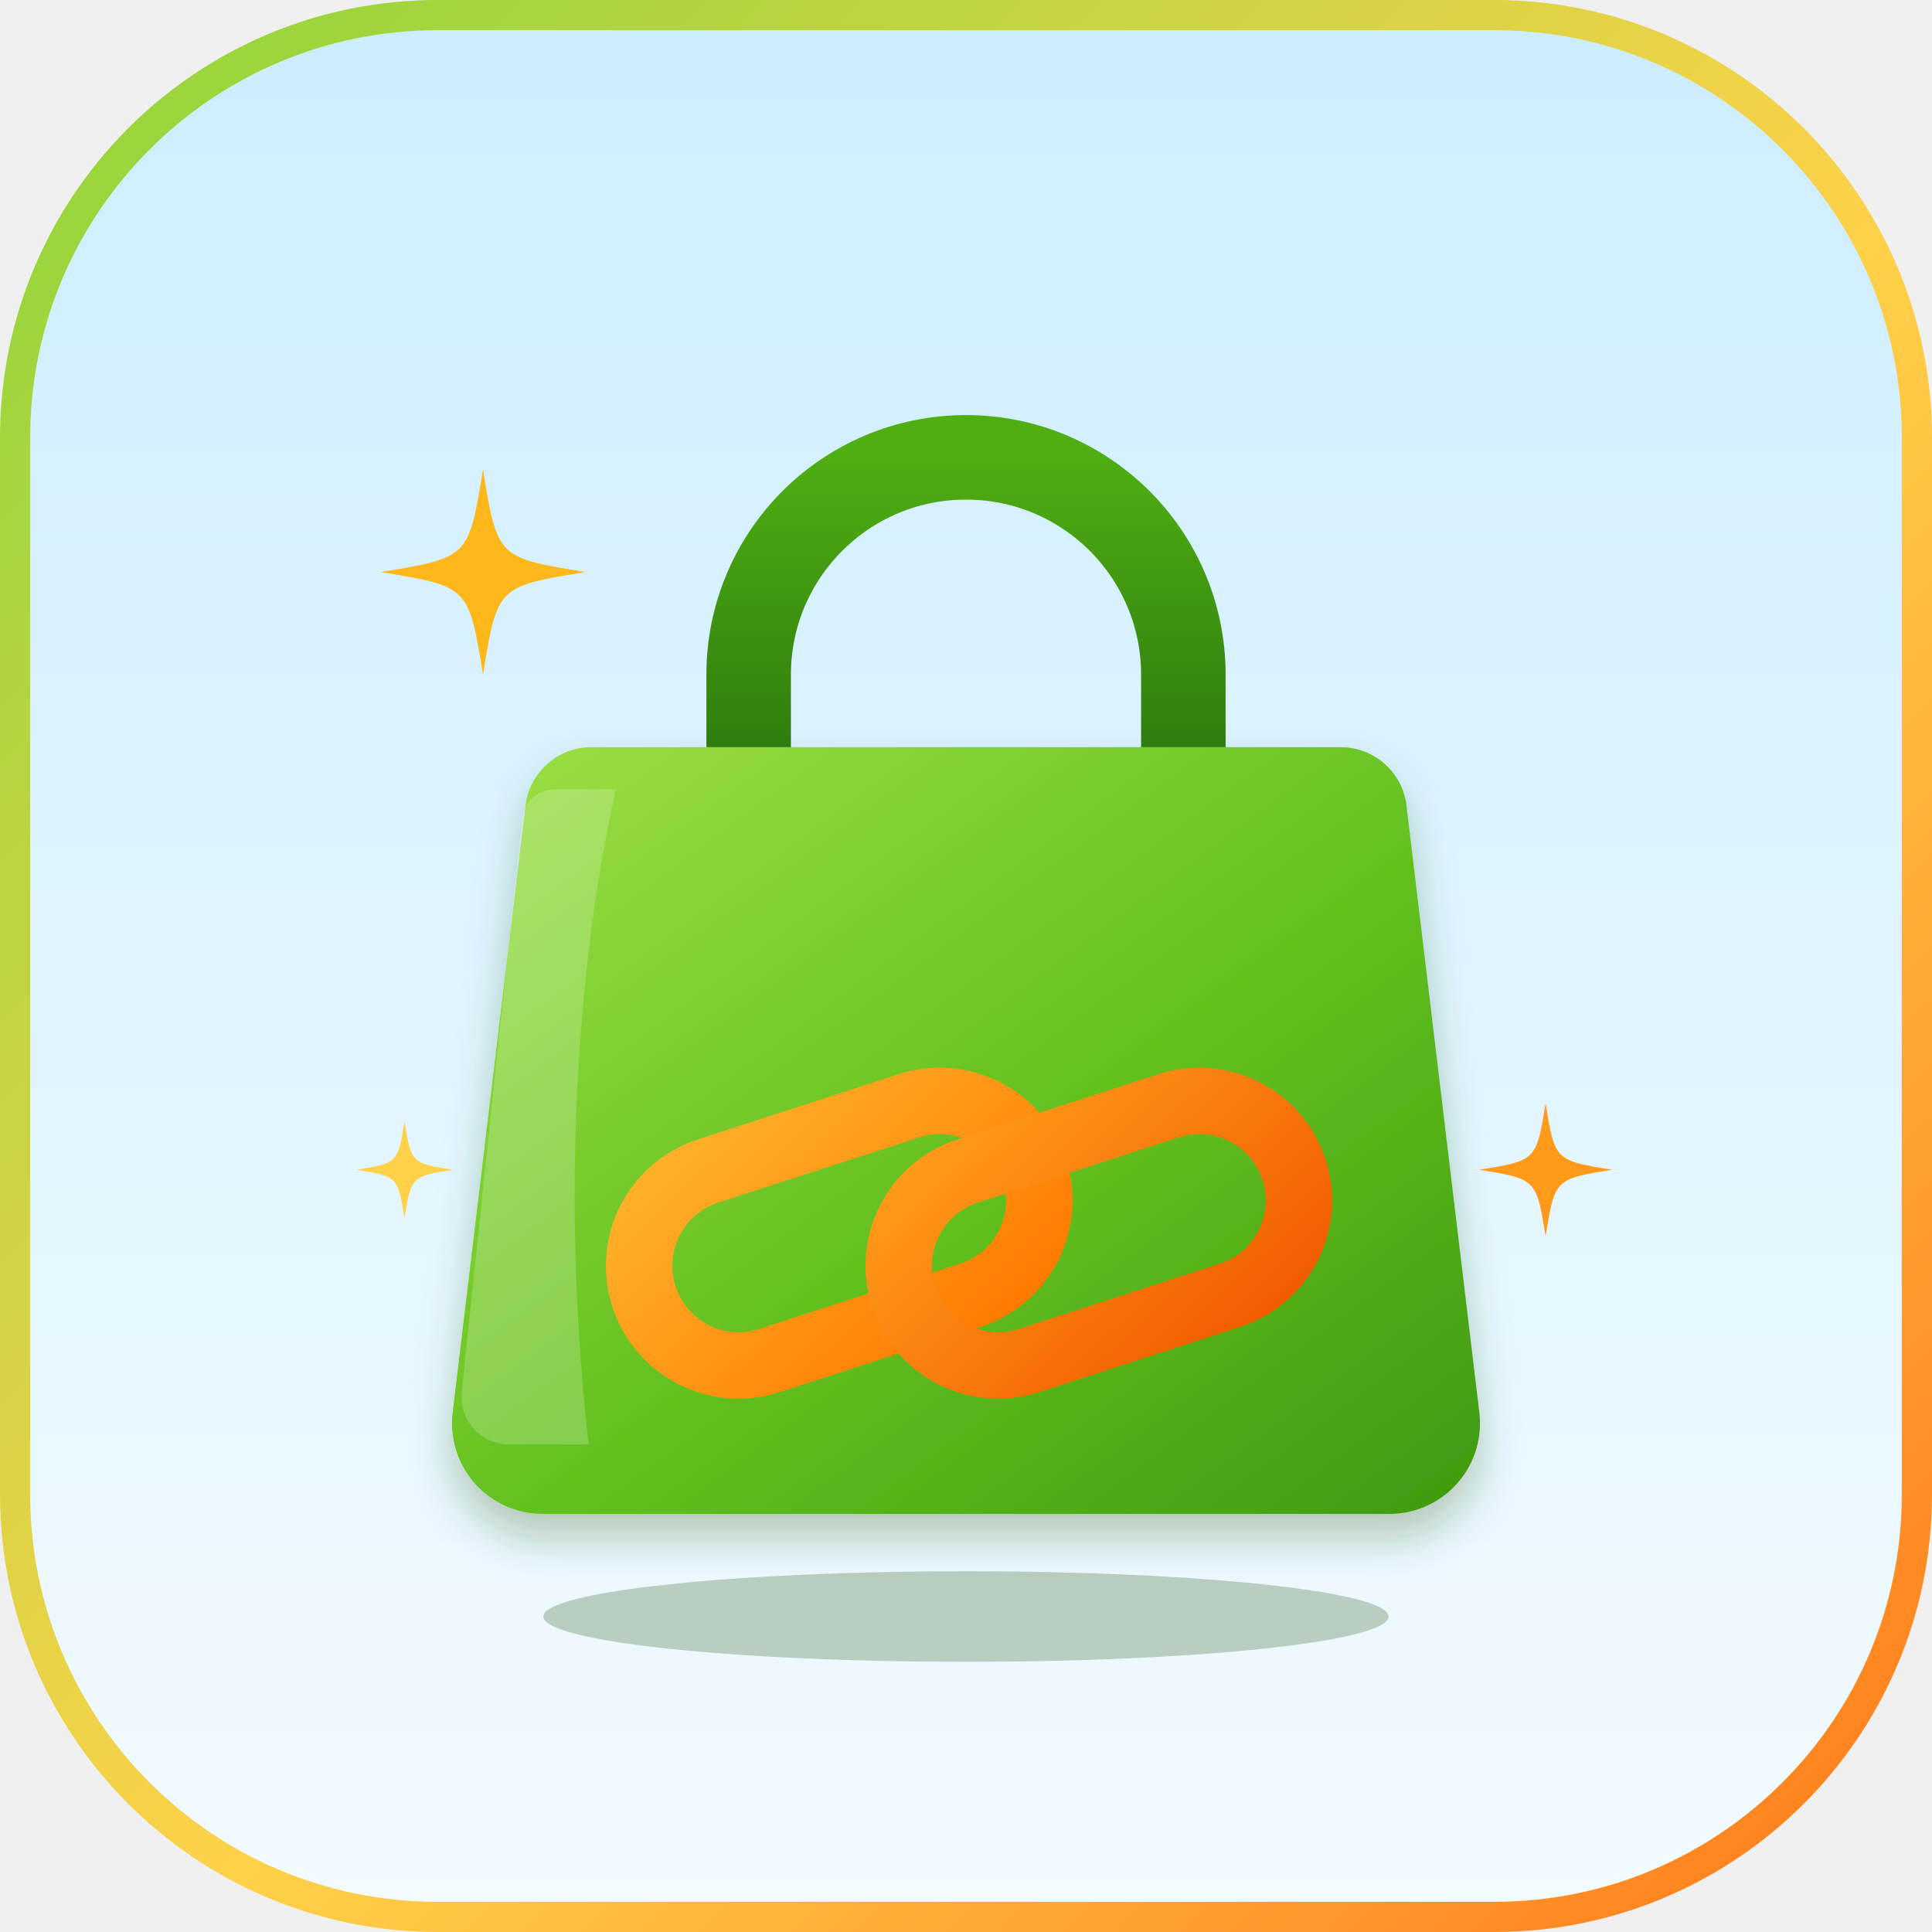
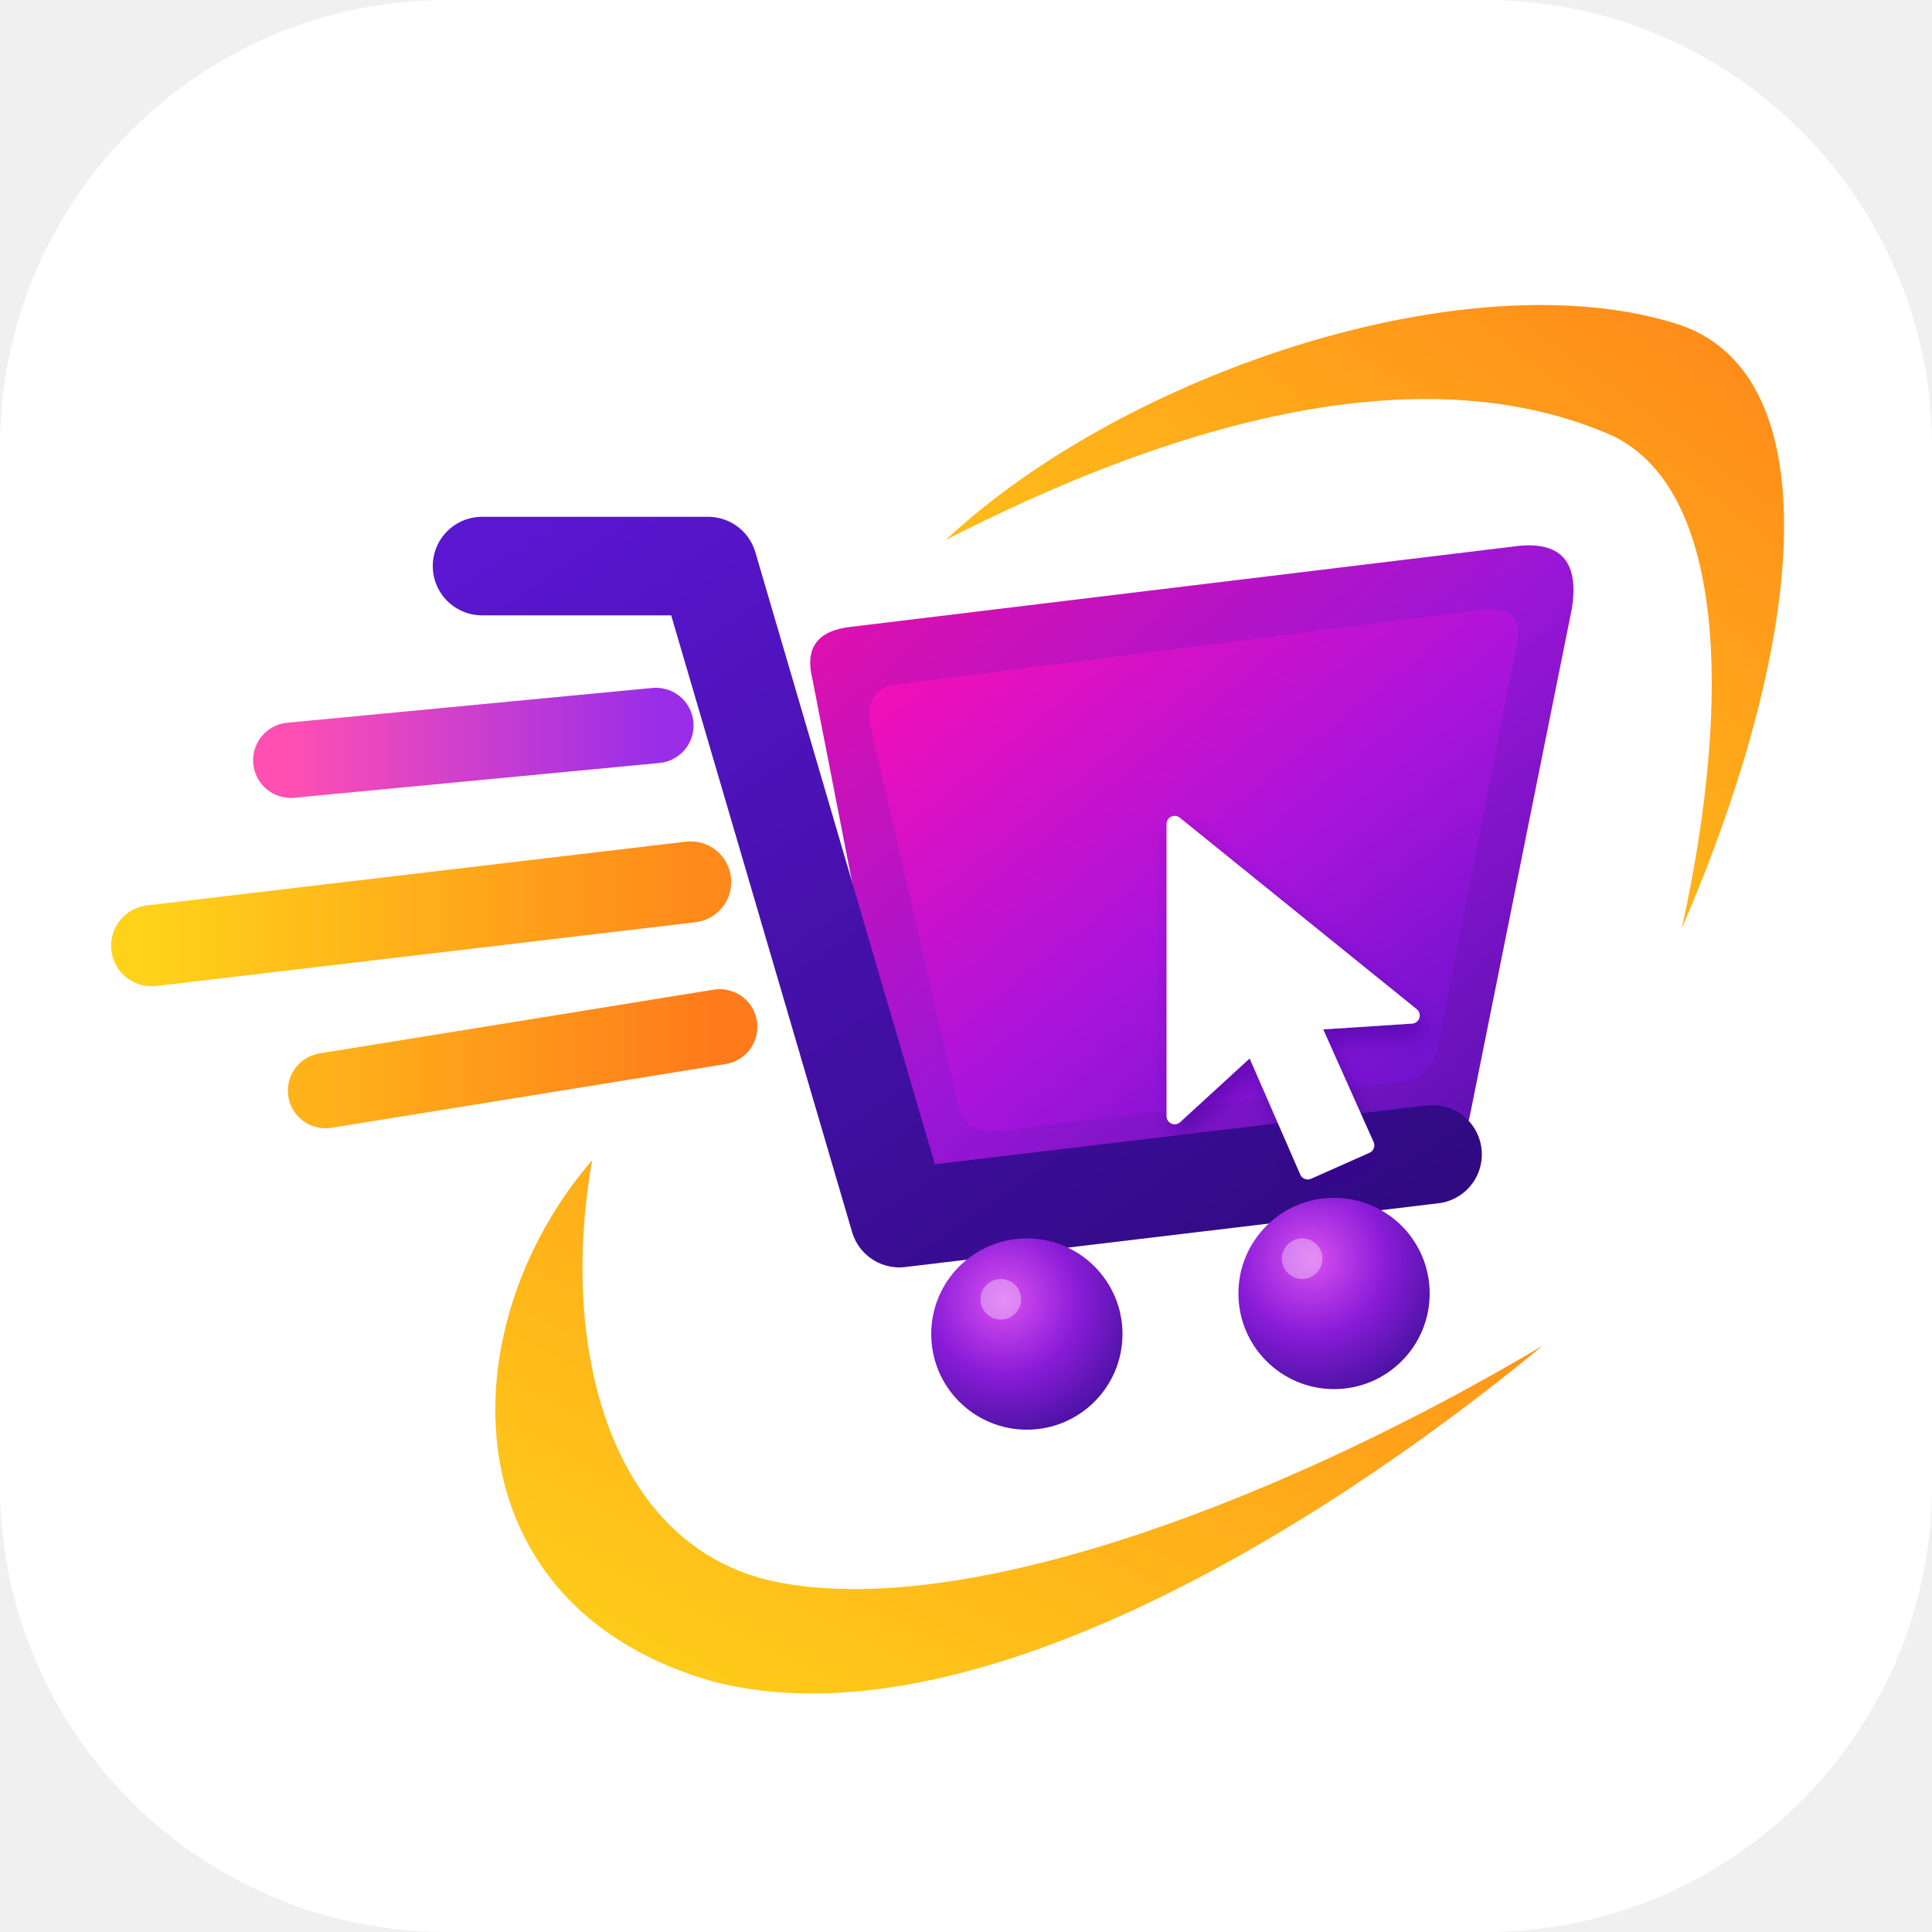
- <svg xmlns="http://www.w3.org/2000/svg" viewBox="0 0 512 512" width="512" height="512" role="img" aria-label="Ventas Link">
+ <svg xmlns="http://www.w3.org/2000/svg" viewBox="5 25 640 640" width="512" height="512" role="img" aria-label="Ventas Link">
  <defs>
-     <linearGradient id="gBag" x1="0" y1="0" x2="1" y2="1">
-       <stop offset="0" stop-color="#9ee046" />
-       <stop offset=".55" stop-color="#62c01e" />
-       <stop offset="1" stop-color="#3f9a10" />
+     <linearGradient id="vlPant" x1="0" y1="0" x2="1" y2="1">
+       <stop offset="0" stop-color="#e80fa8" />
+       <stop offset=".5" stop-color="#9a16d6" />
+       <stop offset="1" stop-color="#4a10aa" />
    </linearGradient>
-     <linearGradient id="gAsa" x1="0" y1="0" x2="0" y2="1">
-       <stop offset="0" stop-color="#4fae12" />
-       <stop offset="1" stop-color="#2f7d0f" />
+     <linearGradient id="vlPantIn" x1="0" y1="0" x2="1" y2="1">
+       <stop offset="0" stop-color="#ff0fb2" />
+       <stop offset=".55" stop-color="#a814dc" />
+       <stop offset="1" stop-color="#5a12c8" />
    </linearGradient>
-     <linearGradient id="gOr1" x1="0" y1="0" x2="1" y2="1">
-       <stop offset="0" stop-color="#ffb12a" />
-       <stop offset="1" stop-color="#ff7a00" />
+     <linearGradient id="vlMarco" x1="0" y1="0" x2="1" y2="1">
+       <stop offset="0" stop-color="#5a16d0" />
+       <stop offset="1" stop-color="#2f0a80" />
    </linearGradient>
-     <linearGradient id="gOr2" x1="0" y1="0" x2="1" y2="1">
-       <stop offset="0" stop-color="#ff9a1a" />
-       <stop offset="1" stop-color="#f25c00" />
+     <filter id="vlSombraCur" x="-30%" y="-30%" width="160%" height="160%">
+       <feDropShadow dx="2" dy="4" stdDeviation="3" flood-color="#3a0e96" flood-opacity=".45" />
+     </filter>
+     <radialGradient id="vlRueda" cx=".38" cy=".32" r=".78">
+       <stop offset="0" stop-color="#d94ff0" />
+       <stop offset=".5" stop-color="#8a1cd8" />
+       <stop offset="1" stop-color="#40109a" />
+     </radialGradient>
+     <linearGradient id="vlOrbita" x1="0" y1="1" x2="1" y2="0">
+       <stop offset="0" stop-color="#ffd21a" />
+       <stop offset=".5" stop-color="#ffb01a" />
+       <stop offset="1" stop-color="#ff861a" />
    </linearGradient>
-     <linearGradient id="gVen" x1="0" y1="0" x2="0" y2="1">
-       <stop offset="0" stop-color="#ffab26" />
-       <stop offset="1" stop-color="#ff6a00" />
+     <linearGradient id="vlL1" x1="0" y1="0" x2="1" y2="0">
+       <stop offset="0" stop-color="#ff4fb3" />
+       <stop offset="1" stop-color="#9a2ee8" />
    </linearGradient>
-     <linearGradient id="gLin" x1="0" y1="0" x2="0" y2="1">
-       <stop offset="0" stop-color="#8fd63a" />
-       <stop offset="1" stop-color="#3d9a0b" />
+     <linearGradient id="vlL2" x1="0" y1="0" x2="1" y2="0">
+       <stop offset="0" stop-color="#ffd21a" />
+       <stop offset="1" stop-color="#ff8a1a" />
    </linearGradient>
-     <linearGradient id="gFondo" x1="0" y1="0" x2="0" y2="1">
-       <stop offset="0" stop-color="#cdeeff" />
-       <stop offset="1" stop-color="#f3fbff" />
-     </linearGradient>
-     <linearGradient id="gBorde" x1="0" y1="0" x2="1" y2="1">
-       <stop offset="0" stop-color="#8fd63a" />
-       <stop offset=".55" stop-color="#ffd24a" />
+     <linearGradient id="vlL3" x1="0" y1="0" x2="1" y2="0">
+       <stop offset="0" stop-color="#ffb21a" />
      <stop offset="1" stop-color="#ff7a1a" />
    </linearGradient>
-     <radialGradient id="gBrillo">
-       <stop offset="0" stop-color="#fff" />
-       <stop offset=".4" stop-color="#fff3b8" stop-opacity=".8" />
-       <stop offset="1" stop-color="#ffd24a" stop-opacity="0" />
-     </radialGradient>
-     <filter id="sombra" x="-10%" y="-10%" width="120%" height="130%">
-       <feDropShadow dx="0" dy="8" stdDeviation="7" flood-color="#1b4d08" flood-opacity=".28" />
-     </filter>
+     <linearGradient id="vlPill" x1="0" y1="0" x2="1" y2="0">
+       <stop offset="0" stop-color="#5a22e8" />
+       <stop offset=".33" stop-color="#a91fdb" />
+       <stop offset=".68" stop-color="#ff2f86" />
+       <stop offset="1" stop-color="#ff8a2a" />
+     </linearGradient>
+     <linearGradient id="vlSubr" x1="0" y1="0" x2="1" y2="0">
+       <stop offset="0" stop-color="#ff8a1a" />
+       <stop offset="1" stop-color="#ffc21a" />
+     </linearGradient>
  </defs>
  <style>
- .bolsa{transform-origin:256px 440px;animation:salto 2.6s cubic-bezier(.3,.7,.4,1) infinite}
- .asa{transform-origin:256px 192px;animation:asa 2.6s ease-in-out infinite}
- .a1{transform-origin:214px 351px;animation:g1 2.6s ease-in-out infinite}
- .a2{transform-origin:300px 351px;animation:g2 2.6s ease-in-out infinite}
- .visto{transform-origin:398px 196px;animation:vis 2.6s ease-in-out infinite}
- .e1{transform-box:fill-box;transform-origin:center;animation:brilla 2.6s ease-in-out infinite}
- .e2{animation:brilla 2.6s ease-in-out .5s infinite}.e2{transform-box:fill-box;transform-origin:center}
- .e3{transform-box:fill-box;transform-origin:center;animation:brilla 2.6s ease-in-out 1s infinite}
- .sombra{transform-origin:256px 478px;animation:som 2.6s cubic-bezier(.3,.7,.4,1) infinite}
- @keyframes salto{0%,100%{transform:translateY(0) scale(1.04,.94)}30%{transform:translateY(-42px) scale(.96,1.05)}55%{transform:translateY(0) scale(1.05,.93)}70%{transform:translateY(-9px)}85%{transform:translateY(0)}}
- @keyframes asa{0%,100%{transform:rotate(0)}30%{transform:rotate(-6deg)}55%{transform:rotate(4deg)}75%{transform:rotate(-2deg)}}
- @keyframes g1{0%,100%{transform:rotate(0)}35%{transform:rotate(-14deg)}60%{transform:rotate(8deg)}}
- @keyframes g2{0%,100%{transform:rotate(0)}35%{transform:rotate(14deg)}60%{transform:rotate(-8deg)}}
- @keyframes vis{0%,25%{transform:scale(1)}40%{transform:scale(1.22) rotate(-8deg)}55%,100%{transform:scale(1)}}
- @keyframes brilla{0%,100%{transform:scale(.55) rotate(0);opacity:.55}40%{transform:scale(1.25) rotate(20deg);opacity:1}65%{transform:scale(.9) rotate(0);opacity:.9}}
- @keyframes som{0%,100%{transform:scaleX(1);opacity:.25}30%{transform:scaleX(.68);opacity:.12}55%{transform:scaleX(1.06);opacity:.28}}
- @media (prefers-reduced-motion:reduce){.bolsa,.asa,.a1,.a2,.visto,.e1,.e2,.e3,.sombra{animation:none}}
+ .vl-cursor{transform-box:view-box;transform-origin:397px 296px;animation:vlCur 2.6s cubic-bezier(.45,0,.2,1) infinite}
+ .vl-rayos{transform-box:view-box;transform-origin:397px 296px;opacity:0;animation:vlRay 2.6s ease-out infinite}
+ .vl-onda{transform-box:view-box;transform-origin:397px 296px;animation:vlOnda 2.6s ease-out infinite}
+ @keyframes vlCur{0%{transform:translate(16px,18px)}38%{transform:translate(0,0)}46%{transform:translate(0,0) scale(.84)}56%{transform:translate(0,0) scale(1)}78%{transform:translate(0,0)}100%{transform:translate(16px,18px)}}
+ @keyframes vlRay{0%,42%{opacity:0;transform:scale(.6)}50%{opacity:1;transform:scale(1.08)}70%{opacity:1;transform:scale(1)}86%,100%{opacity:0;transform:scale(1)}}
+ @keyframes vlOnda{0%,44%{opacity:0;r:8px}50%{opacity:.85;r:12px}76%{opacity:0;r:40px}100%{opacity:0;r:40px}}
+ @media (prefers-reduced-motion: reduce){.vl-cursor,.vl-rayos,.vl-onda{animation:none}.vl-rayos{opacity:1}}
</style>
-   <rect x="4" y="4" width="504" height="504" rx="112" fill="url(#gFondo)" stroke="url(#gBorde)" stroke-width="8" />
-   <g transform="translate(256 262) scale(.8) translate(-256 -270)">
+   <rect x="5" y="25" width="640" height="640" rx="148" fill="#fff" />
+   <g transform="translate(325 345) scale(.96) translate(-325 -345)">
+     <path d="M318 198C380 140 500 100 572 124C622 142 616 230 572 332C590 250 586 180 548 162C480 132 392 160 318 198Z" fill="url(#vlOrbita)" />
+     <g stroke-linecap="round" fill="none">
+       <path d="M92 274L218 262" stroke="url(#vlL1)" stroke-width="26" />
+       <path d="M44 338L230 316" stroke="url(#vlL2)" stroke-width="28" />
+       <path d="M104 388L240 366" stroke="url(#vlL3)" stroke-width="26" />
+     </g>
    <g>
-       <ellipse class="sombra" cx="256" cy="478" rx="140" ry="15" fill="#1b4d08" opacity=".25" />
-       <g class="bolsa">
-         <path class="asa" d="M184 192v-26a72 72 0 0 1 144 0v26" fill="none" stroke="url(#gAsa)" stroke-width="28" stroke-linecap="round" />
-         <path d="M132 190h248a22 22 0 0 1 22 20l24 200a30 30 0 0 1-30 34H116a30 30 0 0 1-30-34l24-200a22 22 0 0 1 22-20z" fill="url(#gBag)" filter="url(#sombra)" />
-         <path d="M120 204c-6 0-10 4-11 9l-20 190c-1 10 6 18 16 18h26c-8-70-6-150 9-217z" fill="#fff" opacity=".2" />
-         <g fill="none" stroke-width="22" stroke-linecap="round">
-           <rect class="a1" x="146" y="318" width="136" height="66" rx="33" stroke="url(#gOr1)" transform="rotate(-18 214 351)" />
-           <rect class="a2" x="232" y="318" width="136" height="66" rx="33" stroke="url(#gOr2)" transform="rotate(-18 300 351)" />
-         </g>
-       </g>
-       <g transform="translate(96 132)">
-         <path class="e1" d="M0 -34 C4.76 -4.76 4.76 -4.76 34 0 C4.76 4.76 4.76 4.76 0 34 C-4.76 4.76 -4.76 4.76 -34 0 C-4.76 -4.76 -4.76 -4.76 0 -34Z" fill="#ffb81c" />
-       </g>
-       <g transform="translate(448 330)">
-         <path class="e2" d="M0 -22 C3.08 -3.08 3.08 -3.08 22 0 C3.08 3.08 3.08 3.08 0 22 C-3.08 3.08 -3.08 3.08 -22 0 C-3.08 -3.08 -3.08 -3.08 0 -22Z" fill="#ff9a1a" />
-       </g>
-       <g transform="translate(70 330)">
-         <path class="e3" d="M0 -16 C2.24 -2.24 2.24 -2.24 16 0 C2.24 2.24 2.24 2.24 0 16 C-2.24 2.24 -2.24 2.24 -16 0 C-2.24 -2.24 -2.24 -2.24 0 -16Z" fill="#ffd24a" />
-       </g>
+       <path d="M285 228Q268 230 272 246L306 420Q310 436 326 434L480 414Q496 412 499 396L534 222Q538 198 516 200Z" fill="url(#vlPant)" />
+       <path d="M300 248L504 222Q518 221 515 234L488 372Q486 384 474 385L336 402Q324 403 322 392L292 262Q290 250 300 248Z" fill="url(#vlPantIn)" />
+       <path d="M158 207L236 207L302 432L486 410" fill="none" stroke="url(#vlMarco)" stroke-width="34" stroke-linecap="round" stroke-linejoin="round" />
+       <circle cx="346" cy="472" r="33" fill="url(#vlRueda)" />
+       <circle cx="452" cy="458" r="33" fill="url(#vlRueda)" />
+       <circle cx="337" cy="460" r="7" fill="#fff" opacity=".35" />
+       <circle cx="441" cy="446" r="7" fill="#fff" opacity=".35" />
    </g>
+     <circle class="vl-onda" cx="397" cy="296" r="10" fill="none" stroke="#fff" stroke-width="5" opacity="0" />
+     <g class="vl-rayos" stroke="#fff" stroke-width="8" stroke-linecap="round" fill="none">
+       <path d="M384 252L388 274" />
+       <path d="M350 278L368 291" />
+       <path d="M338 314L360 312" />
+     </g>
+     <g class="vl-cursor">
+       <path transform="translate(397 296) scale(1.12) translate(-397 -296)" d="M397 296L397 386L421 364L438 403L456 395L439 357L470 355Z" fill="#fff" stroke="#fff" stroke-width="5" stroke-linejoin="round" filter="url(#vlSombraCur)" />
+     </g>
+     <path d="M196 412C146 470 146 566 238 592C324 614 444 542 524 476C440 526 330 570 262 558C204 548 184 480 196 412Z" fill="url(#vlOrbita)" />
  </g>
</svg>
